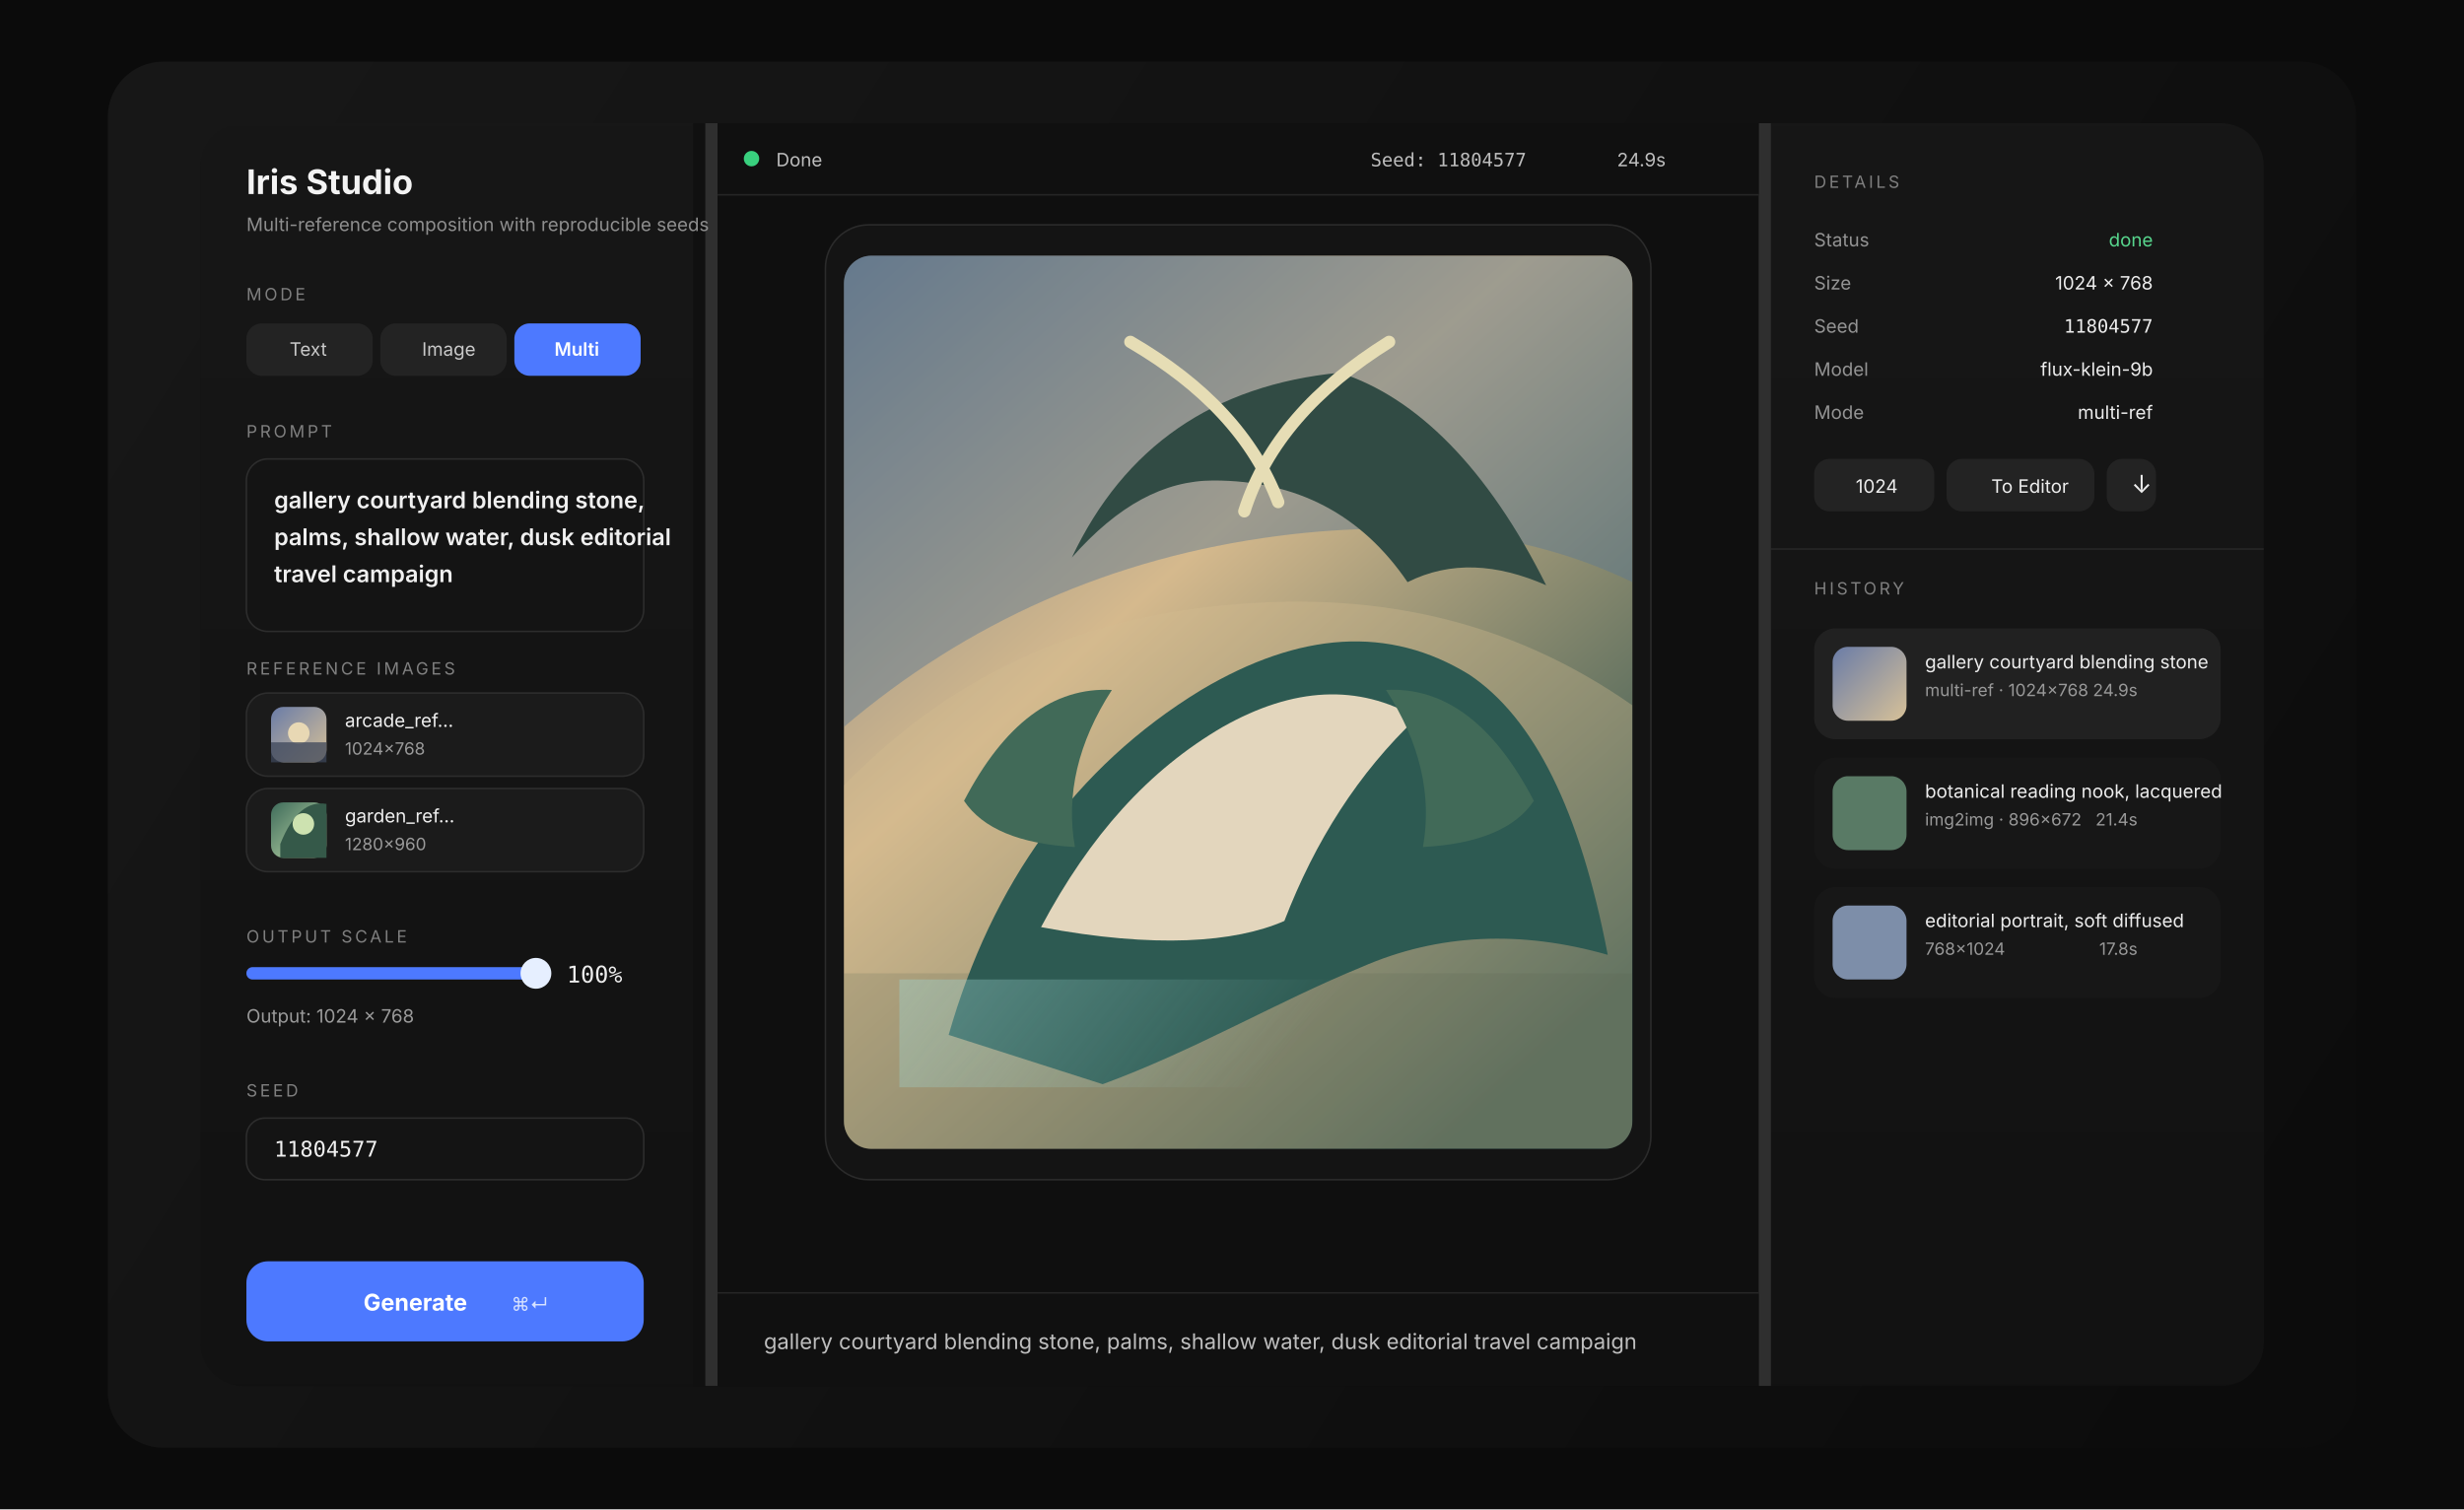
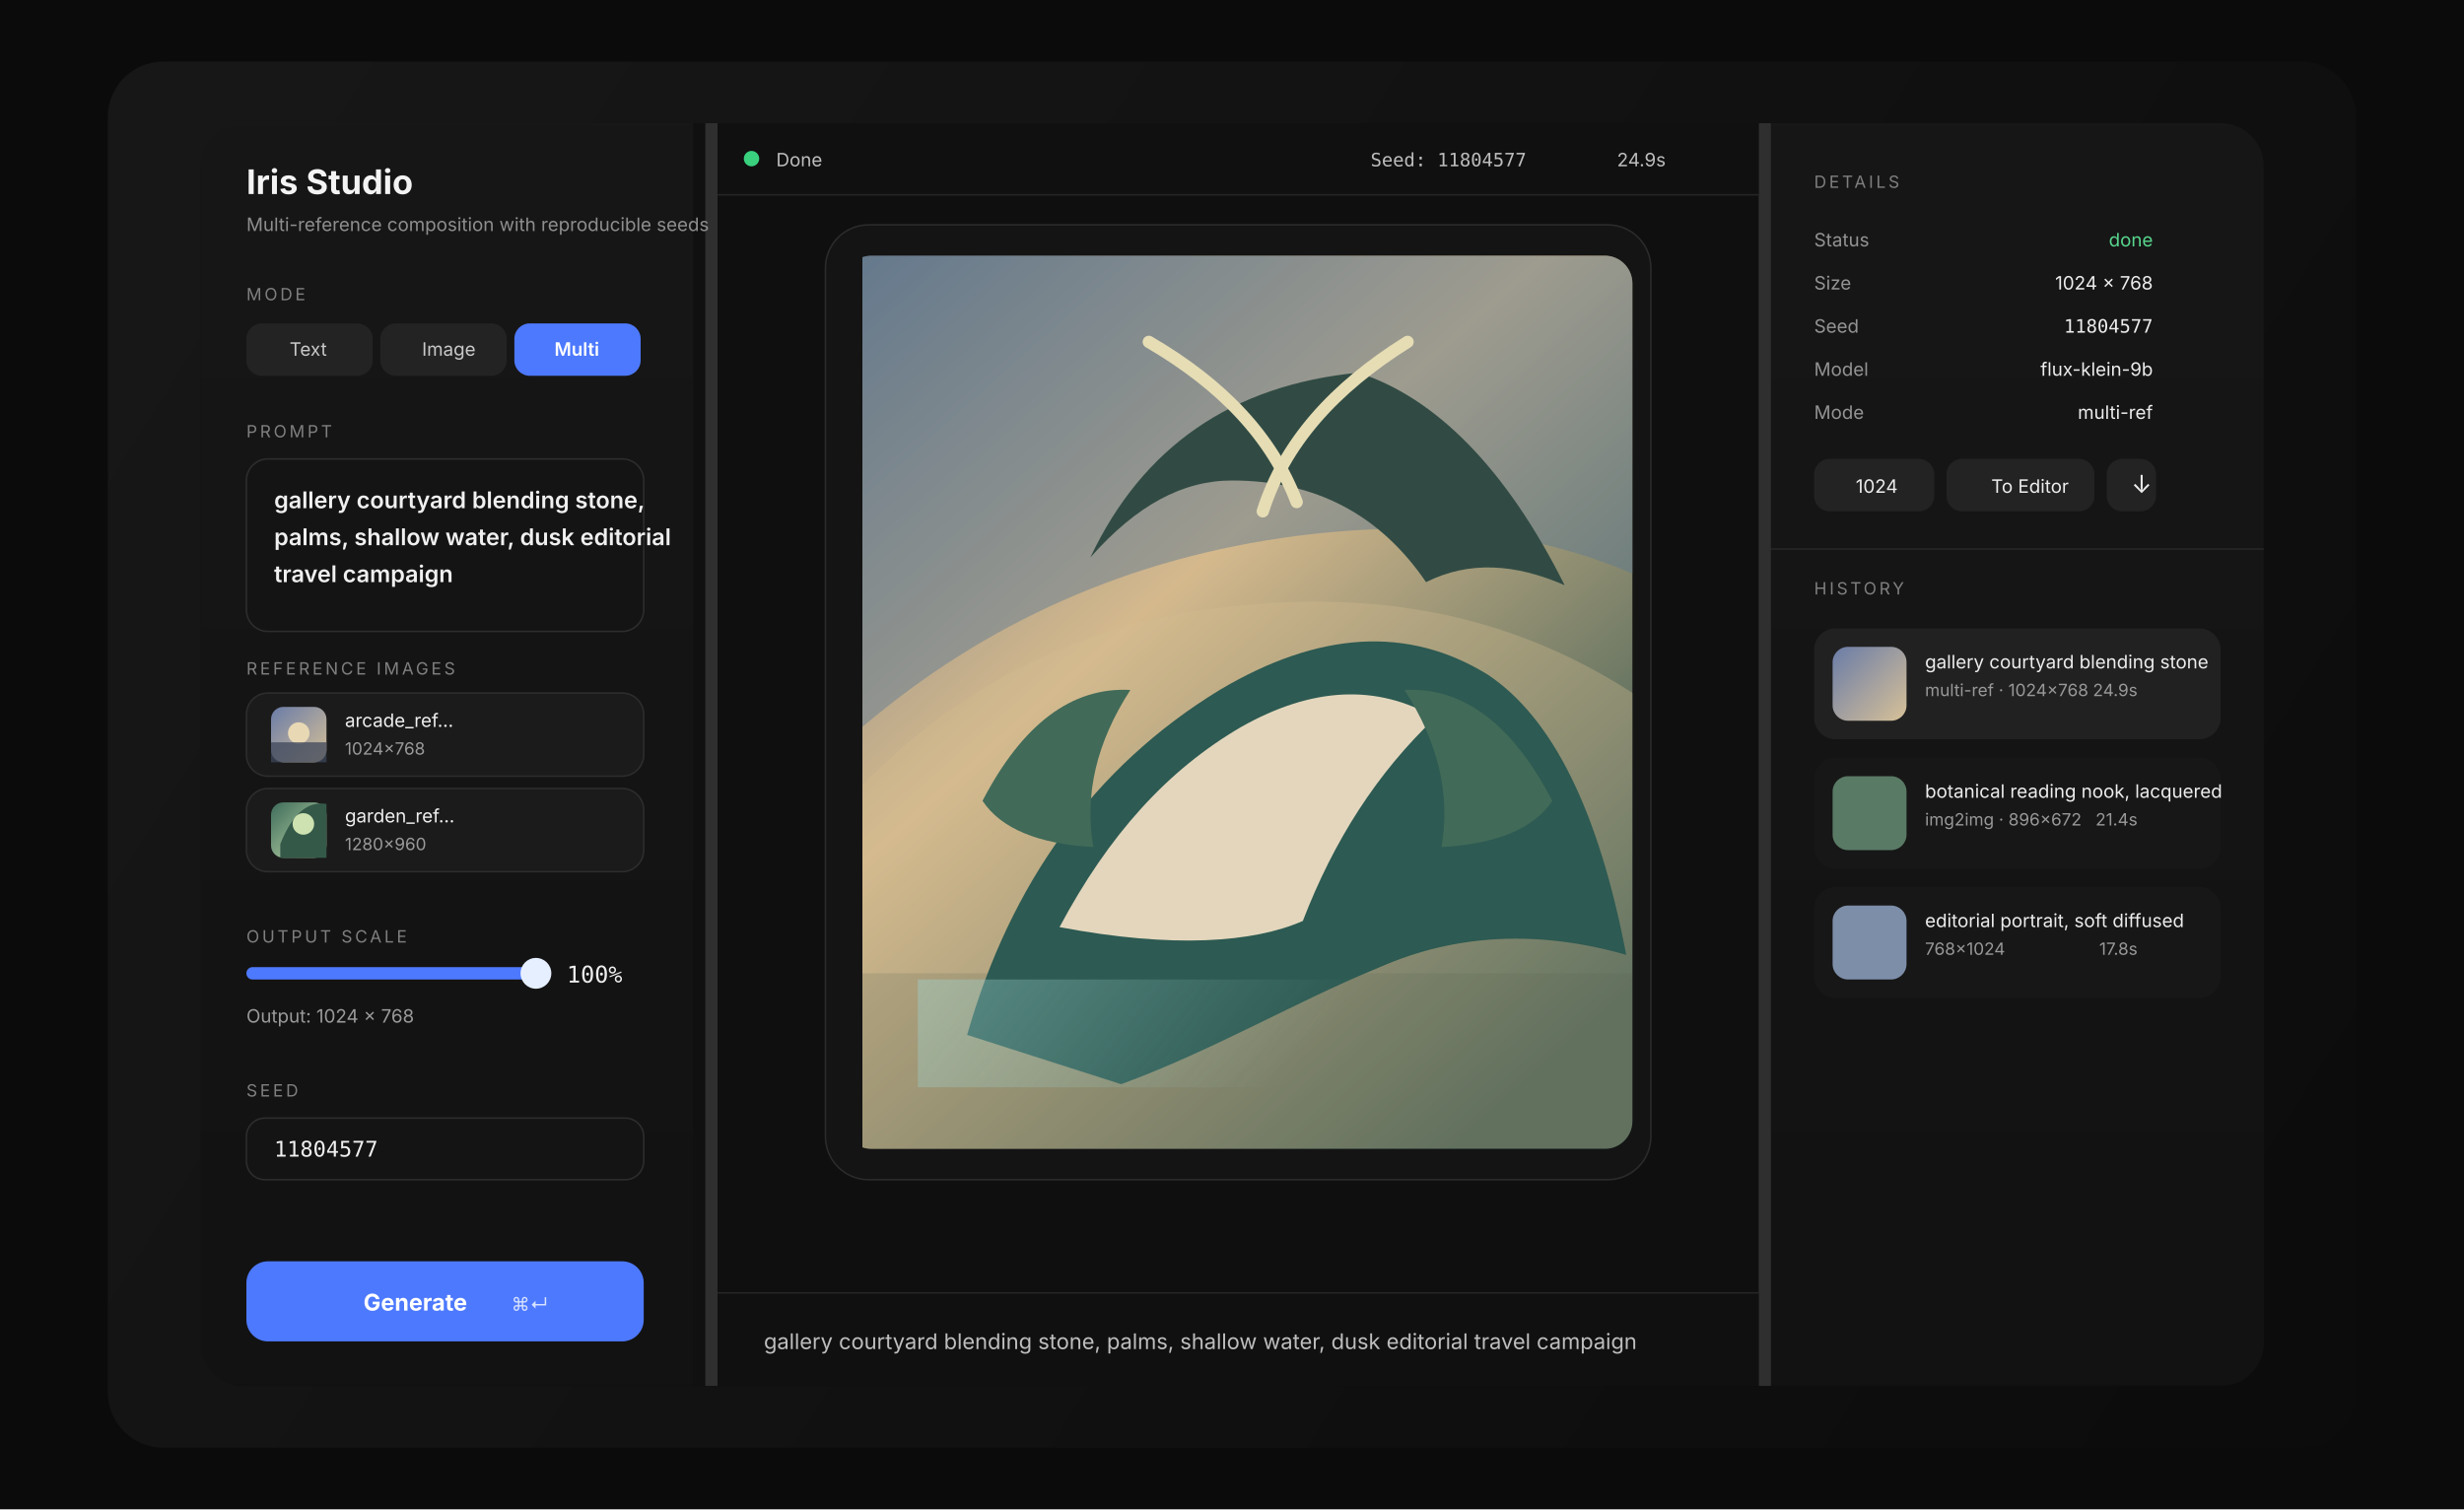
<svg xmlns="http://www.w3.org/2000/svg" width="1600" height="980" viewBox="0 0 1600 980" fill="none">
  <defs>
    <linearGradient id="bg" x1="140" y1="70" x2="1460" y2="900" gradientUnits="userSpaceOnUse">
      <stop stop-color="#171717" />
      <stop offset="1" stop-color="#0C0C0C" />
    </linearGradient>
    <linearGradient id="panel" x1="0" y1="0" x2="0" y2="980" gradientUnits="userSpaceOnUse">
      <stop stop-color="#171717" />
      <stop offset="1" stop-color="#111111" />
    </linearGradient>
    <linearGradient id="refA" x1="0" y1="0" x2="1" y2="1">
      <stop stop-color="#6A7CA7" />
      <stop offset="1" stop-color="#D7C198" />
    </linearGradient>
    <linearGradient id="refB" x1="0" y1="0" x2="1" y2="1">
      <stop stop-color="#3E6B5A" />
      <stop offset="1" stop-color="#C8E1AF" />
    </linearGradient>
    <linearGradient id="outputGrad" x1="548" y1="174" x2="1054" y2="744" gradientUnits="userSpaceOnUse">
      <stop stop-color="#546B86" />
      <stop offset="0.48" stop-color="#D5B98D" />
      <stop offset="1" stop-color="#2A4F4A" />
    </linearGradient>
    <linearGradient id="waterGlow" x1="644" y1="498" x2="924" y2="720" gradientUnits="userSpaceOnUse">
      <stop stop-color="#9ED4D1" stop-opacity="0.9" />
      <stop offset="1" stop-color="#9ED4D1" stop-opacity="0" />
    </linearGradient>
    <filter id="shadow" x="82" y="32" width="1436" height="916" filterUnits="userSpaceOnUse" color-interpolation-filters="sRGB">
      <feFlood flood-opacity="0" result="BackgroundImageFix" />
      <feColorMatrix in="SourceAlpha" type="matrix" values="0 0 0 0 0 0 0 0 0 0 0 0 0 0 0 0 0 0 127 0" result="hardAlpha" />
      <feOffset dy="18" />
      <feGaussianBlur stdDeviation="24" />
      <feColorMatrix type="matrix" values="0 0 0 0 0 0 0 0 0 0 0 0 0 0 0 0 0 0 0.45 0" />
      <feBlend mode="normal" in2="BackgroundImageFix" result="effect1_dropShadow_1_1" />
      <feBlend mode="normal" in="SourceGraphic" in2="effect1_dropShadow_1_1" result="shape" />
    </filter>
    <clipPath id="screenClip">
      <rect x="130" y="80" width="1340" height="820" rx="28" />
    </clipPath>
    <clipPath id="canvasClip">
      <rect x="548" y="166" width="512" height="580" rx="18" />
    </clipPath>
  </defs>
  <rect width="1600" height="980" fill="#0B0B0B" />
  <rect x="70" y="40" width="1460" height="900" rx="36" fill="url(#bg)" />
  <g filter="url(#shadow)" clip-path="url(#screenClip)">
    <rect x="130" y="80" width="1340" height="820" rx="28" fill="#101010" />
    <rect x="130" y="80" width="320" height="820" fill="url(#panel)" />
    <rect x="458" y="80" width="8" height="820" fill="#2F2F2F" />
    <rect x="466" y="80" width="676" height="820" fill="#0F0F0F" />
    <rect x="1142" y="80" width="8" height="820" fill="#2F2F2F" />
    <rect x="1150" y="80" width="320" height="820" fill="url(#panel)" />
    <text x="160" y="126" fill="#F3F3F3" font-size="22" font-family="Inter, Arial, sans-serif" font-weight="700">Iris Studio</text>
    <text x="160" y="150" fill="#8E8E8E" font-size="12" font-family="Inter, Arial, sans-serif">Multi-reference composition with reproducible seeds</text>
    <text x="160" y="195" fill="#7F7F7F" font-size="11" font-family="Inter, Arial, sans-serif" letter-spacing="1.8">MODE</text>
    <rect x="160" y="210" width="82" height="34" rx="10" fill="#232323" />
    <rect x="247" y="210" width="82" height="34" rx="10" fill="#232323" />
    <rect x="334" y="210" width="82" height="34" rx="10" fill="#4D79FF" />
    <text x="188" y="231" fill="#C9C9C9" font-size="12" font-family="Inter, Arial, sans-serif">Text</text>
    <text x="274" y="231" fill="#C9C9C9" font-size="12" font-family="Inter, Arial, sans-serif">Image</text>
    <text x="360" y="231" fill="#FFFFFF" font-size="12" font-family="Inter, Arial, sans-serif" font-weight="600">Multi</text>
    <text x="160" y="284" fill="#7F7F7F" font-size="11" font-family="Inter, Arial, sans-serif" letter-spacing="1.8">PROMPT</text>
    <rect x="160" y="298" width="258" height="112" rx="14" fill="#141414" stroke="#2D2D2D" />
    <text x="178" y="330" fill="#F0F0F0" font-size="15" font-family="Inter, Arial, sans-serif" font-weight="600">gallery courtyard blending stone,</text>
    <text x="178" y="354" fill="#F0F0F0" font-size="15" font-family="Inter, Arial, sans-serif" font-weight="600">palms, shallow water, dusk editorial</text>
    <text x="178" y="378" fill="#F0F0F0" font-size="15" font-family="Inter, Arial, sans-serif" font-weight="600">travel campaign</text>
    <text x="160" y="438" fill="#7F7F7F" font-size="11" font-family="Inter, Arial, sans-serif" letter-spacing="1.8">REFERENCE IMAGES</text>
    <rect x="160" y="450" width="258" height="54" rx="14" fill="#1B1B1B" stroke="#2D2D2D" />
    <rect x="176" y="459" width="36" height="36" rx="8" fill="url(#refA)" />
    <circle cx="194" cy="476" r="7" fill="#E8D8B4" />
    <rect x="176" y="482" width="36" height="13" fill="#3C465A" opacity="0.75" />
    <text x="224" y="472" fill="#EFEFEF" font-size="12" font-family="Inter, Arial, sans-serif">arcade_ref…</text>
    <text x="224" y="490" fill="#9A9A9A" font-size="11" font-family="Inter, Arial, sans-serif">1024×768</text>
    <rect x="160" y="512" width="258" height="54" rx="14" fill="#1B1B1B" stroke="#2D2D2D" />
    <rect x="176" y="521" width="36" height="36" rx="8" fill="url(#refB)" />
    <path d="M182 548C190 528 200 520 212 522V557H182V548Z" fill="#355949" />
    <circle cx="197" cy="535" r="7" fill="#CDE2B0" />
    <text x="224" y="534" fill="#EFEFEF" font-size="12" font-family="Inter, Arial, sans-serif">garden_ref…</text>
    <text x="224" y="552" fill="#9A9A9A" font-size="11" font-family="Inter, Arial, sans-serif">1280×960</text>
    <text x="160" y="612" fill="#7F7F7F" font-size="11" font-family="Inter, Arial, sans-serif" letter-spacing="1.8">OUTPUT SCALE</text>
    <rect x="160" y="628" width="188" height="8" rx="4" fill="#2A2A2A" />
    <rect x="160" y="628" width="188" height="8" rx="4" fill="#4D79FF" />
    <circle cx="348" cy="632" r="10" fill="#E6EFFF" />
    <text x="368" y="638" fill="#EDEDED" font-size="15" font-family="JetBrains Mono, monospace">100%</text>
    <text x="160" y="664" fill="#9A9A9A" font-size="12" font-family="Inter, Arial, sans-serif">Output: 1024 × 768</text>
    <text x="160" y="712" fill="#7F7F7F" font-size="11" font-family="Inter, Arial, sans-serif" letter-spacing="1.8">SEED</text>
    <rect x="160" y="726" width="258" height="40" rx="12" fill="#141414" stroke="#2D2D2D" />
    <text x="178" y="751" fill="#F0F0F0" font-size="14" font-family="JetBrains Mono, monospace">11804577</text>
    <rect x="160" y="819" width="258" height="52" rx="14" fill="#4D79FF" />
    <text x="236" y="851" fill="#FFFFFF" font-size="15" font-family="Inter, Arial, sans-serif" font-weight="700">Generate</text>
    <text x="332" y="851" fill="#D7E2FF" font-size="12" font-family="Inter, Arial, sans-serif">⌘↵</text>
    <rect x="466" y="80" width="676" height="46" fill="#101010" />
    <rect x="466" y="126" width="676" height="1" fill="#262626" />
    <circle cx="488" cy="103" r="5" fill="#39D07E" />
    <text x="504" y="108" fill="#BDBDBD" font-size="12" font-family="Inter, Arial, sans-serif">Done</text>
    <text x="890" y="108" fill="#BDBDBD" font-size="12" font-family="JetBrains Mono, monospace">Seed: 11804577</text>
    <text x="1050" y="108" fill="#BDBDBD" font-size="12" font-family="Inter, Arial, sans-serif">24.9s</text>
    <rect x="536" y="146" width="536" height="620" rx="28" fill="#141414" stroke="#2B2B2B" />
    <g clip-path="url(#canvasClip)">
-       <g transform="translate(-116 0)">
+       <g transform="translate(-104 0)">
        <rect x="664" y="166" width="512" height="580" fill="url(#outputGrad)" />
        <rect x="664" y="632" width="512" height="114" fill="#16302F" opacity="0.18" />
        <path d="M664 472C744 404 838 362 946 348C1038 336 1114 348 1176 378V166H664V472Z" fill="#5C7892" opacity="0.45" />
        <path d="M664 510C730 442 810 404 902 394C1006 382 1096 402 1176 458V746H664V510Z" fill="#D3BC90" opacity="0.34" />
        <path d="M732 672C760 574 814 498 896 448C960 410 1018 406 1070 438C1112 466 1142 526 1160 620C1104 604 1050 606 1000 628C946 650 892 682 832 704L732 672Z" fill="#2D5A52" />
        <path d="M792 602C824 542 862 500 910 472C956 446 998 444 1036 466C998 502 970 546 950 598C918 612 866 616 792 602Z" fill="#E3D6BD" />
        <path d="M700 636H1140V706H700V636Z" fill="url(#waterGlow)" opacity="0.72" />
        <path d="M812 362C846 290 904 250 986 242C1036 258 1082 304 1120 380C1088 366 1058 364 1030 378C1000 334 958 312 904 312C872 312 842 328 812 362Z" fill="#314B44" />
        <path d="M850 222C898 250 930 284 946 326" stroke="#E6DDB5" stroke-width="8" stroke-linecap="round" />
        <path d="M1018 222C970 252 938 288 924 332" stroke="#E6DDB5" stroke-width="8" stroke-linecap="round" />
        <path d="M742 520C768 470 800 446 838 448C816 482 808 516 814 550C778 548 754 538 742 520Z" fill="#416A58" />
        <path d="M1112 520C1086 470 1054 446 1016 448C1038 482 1046 516 1040 550C1076 548 1100 538 1112 520Z" fill="#416A58" />
      </g>
    </g>
    <rect x="466" y="840" width="676" height="60" fill="#101010" />
    <rect x="466" y="839" width="676" height="1" fill="#262626" />
    <text x="496" y="876" fill="#BEBEBE" font-size="14" font-family="Inter, Arial, sans-serif">gallery courtyard blending stone, palms, shallow water, dusk editorial travel campaign</text>
    <text x="1178" y="122" fill="#7F7F7F" font-size="11" font-family="Inter, Arial, sans-serif" letter-spacing="1.8">DETAILS</text>
    <text x="1178" y="160" fill="#939393" font-size="12" font-family="Inter, Arial, sans-serif">Status</text>
    <text x="1398" y="160" fill="#57D68D" font-size="12" font-family="Inter, Arial, sans-serif" text-anchor="end">done</text>
    <text x="1178" y="188" fill="#939393" font-size="12" font-family="Inter, Arial, sans-serif">Size</text>
    <text x="1398" y="188" fill="#EDEDED" font-size="12" font-family="Inter, Arial, sans-serif" text-anchor="end">1024 × 768</text>
    <text x="1178" y="216" fill="#939393" font-size="12" font-family="Inter, Arial, sans-serif">Seed</text>
    <text x="1398" y="216" fill="#EDEDED" font-size="12" font-family="JetBrains Mono, monospace" text-anchor="end">11804577</text>
    <text x="1178" y="244" fill="#939393" font-size="12" font-family="Inter, Arial, sans-serif">Model</text>
    <text x="1398" y="244" fill="#EDEDED" font-size="12" font-family="Inter, Arial, sans-serif" text-anchor="end">flux-klein-9b</text>
    <text x="1178" y="272" fill="#939393" font-size="12" font-family="Inter, Arial, sans-serif">Mode</text>
    <text x="1398" y="272" fill="#EDEDED" font-size="12" font-family="Inter, Arial, sans-serif" text-anchor="end">multi-ref</text>
    <rect x="1178" y="298" width="78" height="34" rx="10" fill="#232323" />
    <rect x="1264" y="298" width="96" height="34" rx="10" fill="#232323" />
    <rect x="1368" y="298" width="32" height="34" rx="10" fill="#232323" />
    <text x="1205" y="320" fill="#EDEDED" font-size="12" font-family="Inter, Arial, sans-serif">1024</text>
    <text x="1293" y="320" fill="#EDEDED" font-size="12" font-family="Inter, Arial, sans-serif">To Editor</text>
    <text x="1384" y="320" fill="#EDEDED" font-size="16" font-family="Inter, Arial, sans-serif">↓</text>
    <rect x="1150" y="356" width="320" height="1" fill="#262626" />
    <text x="1178" y="386" fill="#7F7F7F" font-size="11" font-family="Inter, Arial, sans-serif" letter-spacing="1.8">HISTORY</text>
    <rect x="1178" y="408" width="264" height="72" rx="14" fill="#212121" />
    <rect x="1190" y="420" width="48" height="48" rx="10" fill="url(#refA)" />
    <text x="1250" y="434" fill="#EDEDED" font-size="12" font-family="Inter, Arial, sans-serif">gallery courtyard blending stone</text>
    <text x="1250" y="452" fill="#989898" font-size="11" font-family="Inter, Arial, sans-serif">multi-ref · 1024×768</text>
    <text x="1388" y="452" fill="#989898" font-size="11" font-family="Inter, Arial, sans-serif" text-anchor="end">24.9s</text>
    <rect x="1178" y="492" width="264" height="72" rx="14" fill="#171717" />
    <rect x="1190" y="504" width="48" height="48" rx="10" fill="#597A65" />
    <text x="1250" y="518" fill="#EDEDED" font-size="12" font-family="Inter, Arial, sans-serif">botanical reading nook, lacquered</text>
    <text x="1250" y="536" fill="#989898" font-size="11" font-family="Inter, Arial, sans-serif">img2img · 896×672</text>
    <text x="1388" y="536" fill="#989898" font-size="11" font-family="Inter, Arial, sans-serif" text-anchor="end">21.4s</text>
    <rect x="1178" y="576" width="264" height="72" rx="14" fill="#171717" />
    <rect x="1190" y="588" width="48" height="48" rx="10" fill="#7D8EA9" />
    <text x="1250" y="602" fill="#EDEDED" font-size="12" font-family="Inter, Arial, sans-serif">editorial portrait, soft diffused</text>
    <text x="1250" y="620" fill="#989898" font-size="11" font-family="Inter, Arial, sans-serif">768×1024</text>
    <text x="1388" y="620" fill="#989898" font-size="11" font-family="Inter, Arial, sans-serif" text-anchor="end">17.8s</text>
  </g>
</svg>
